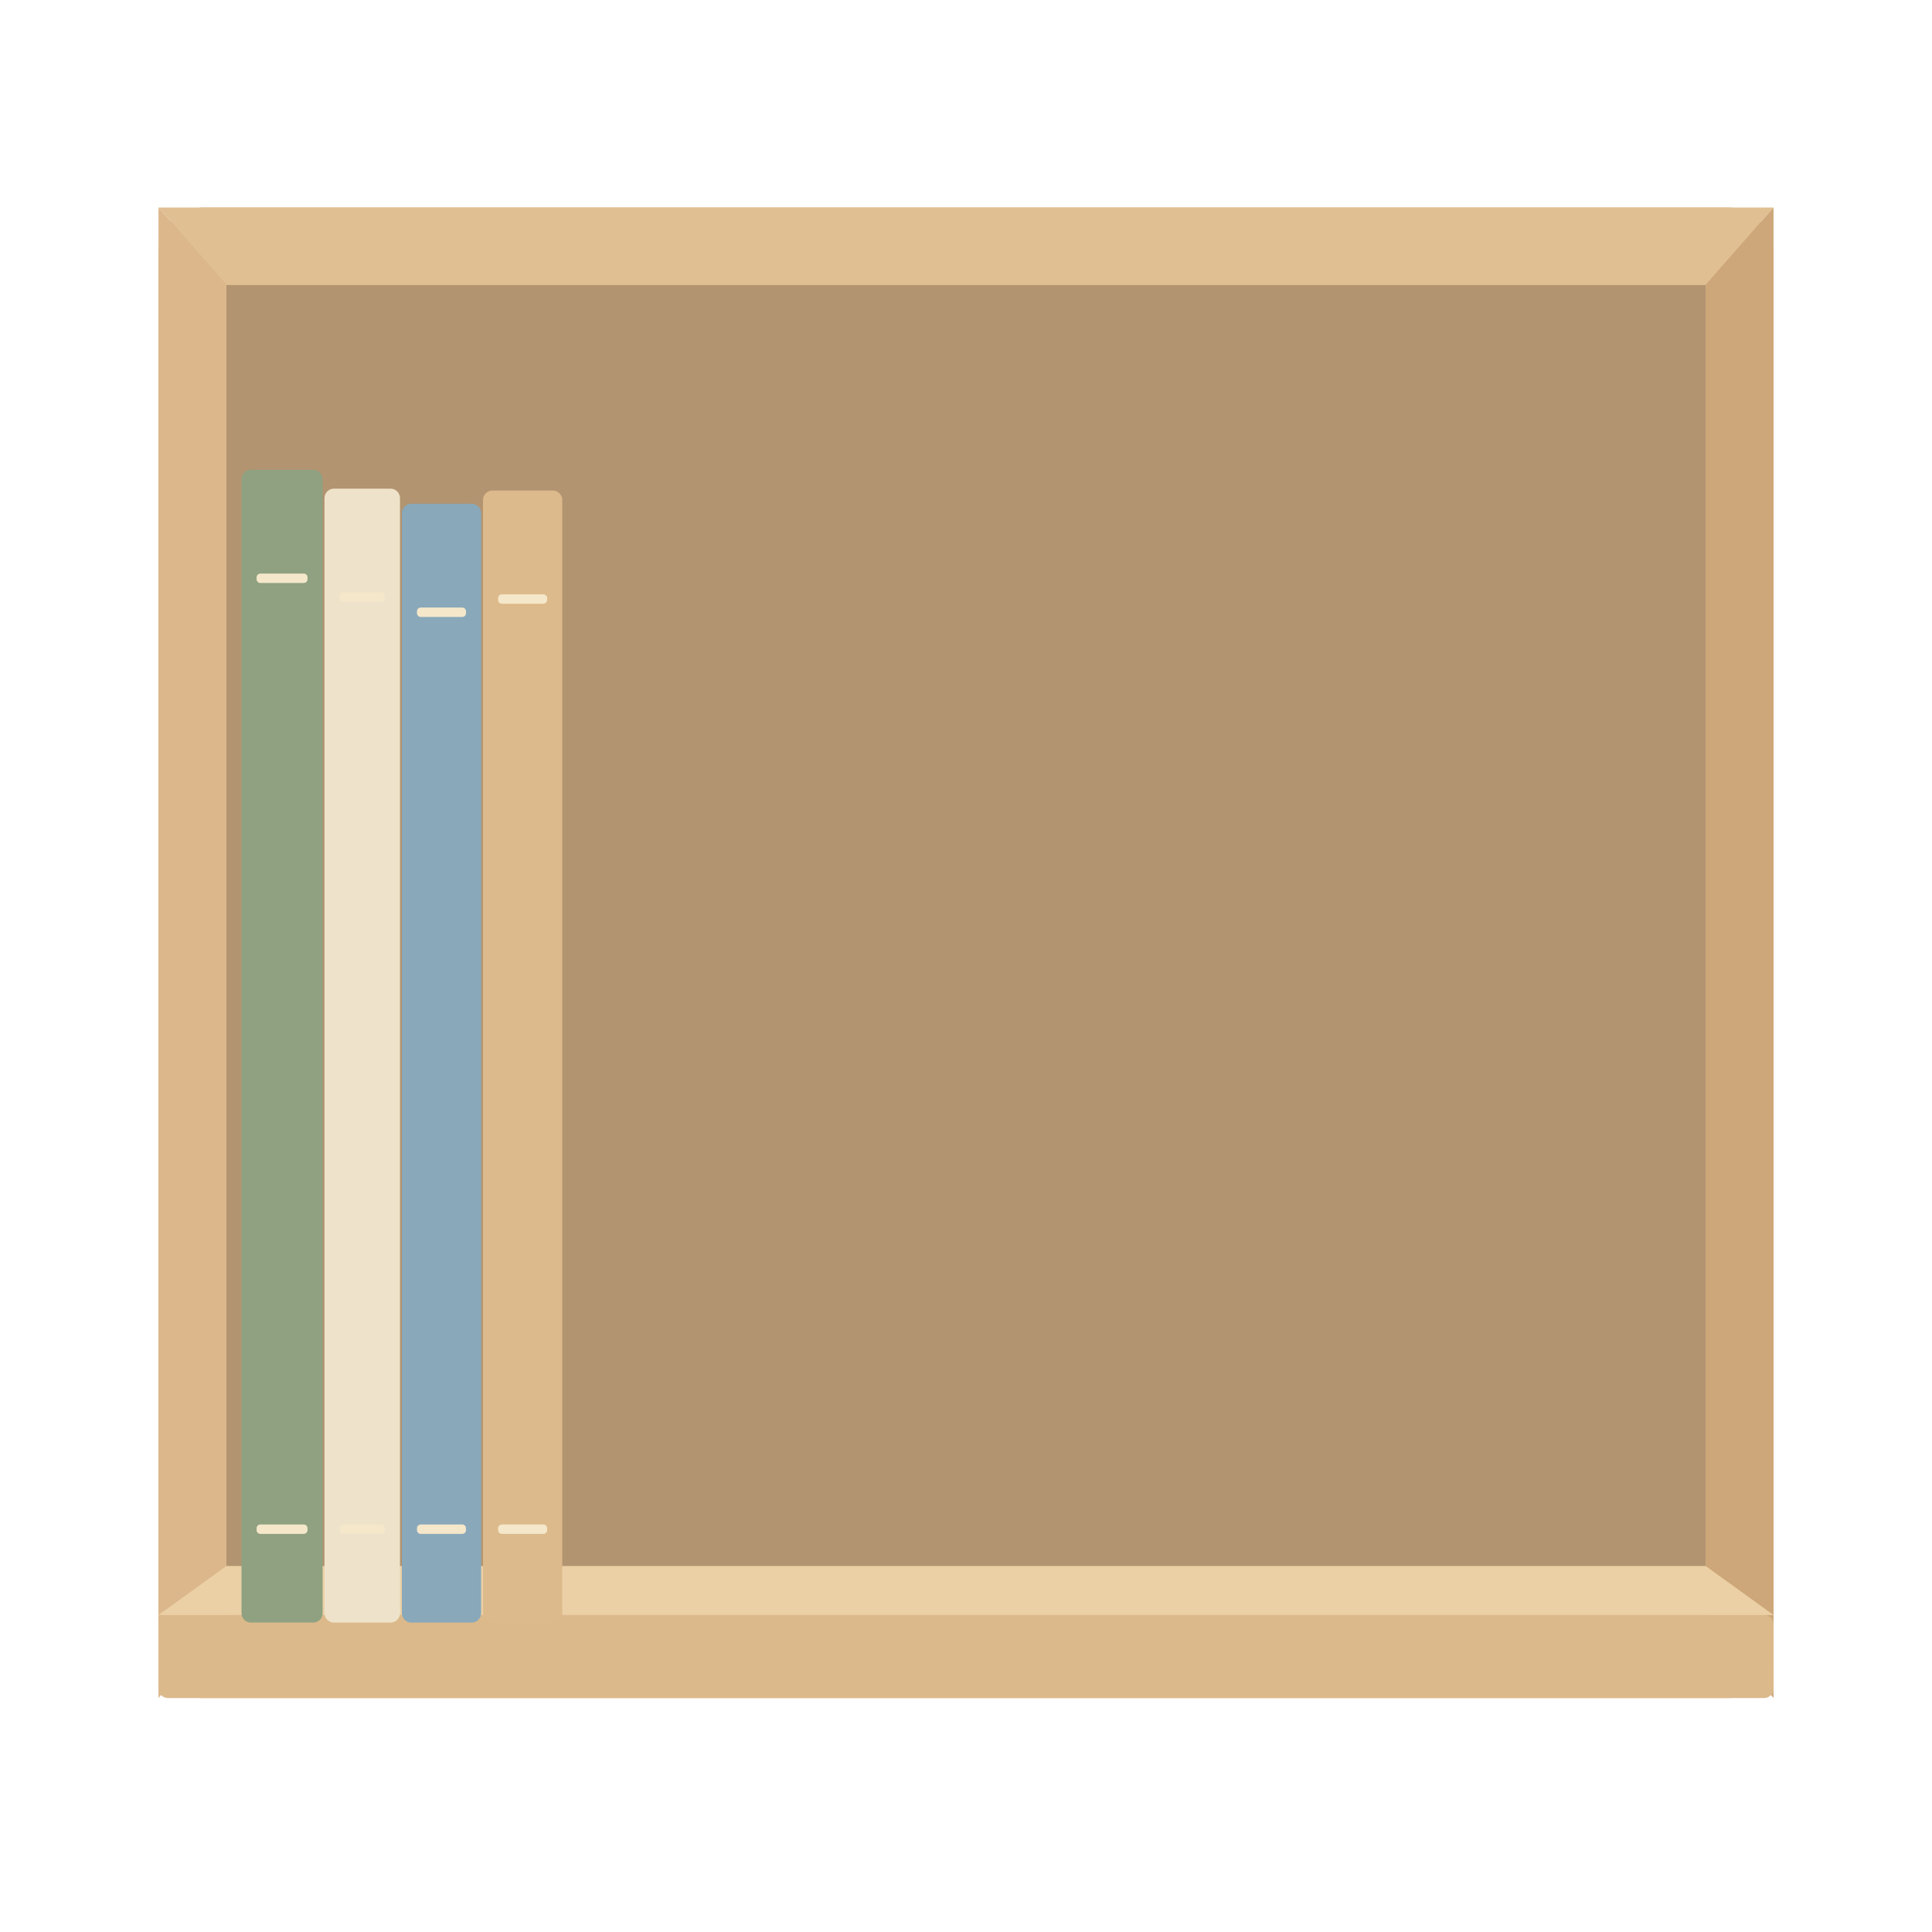
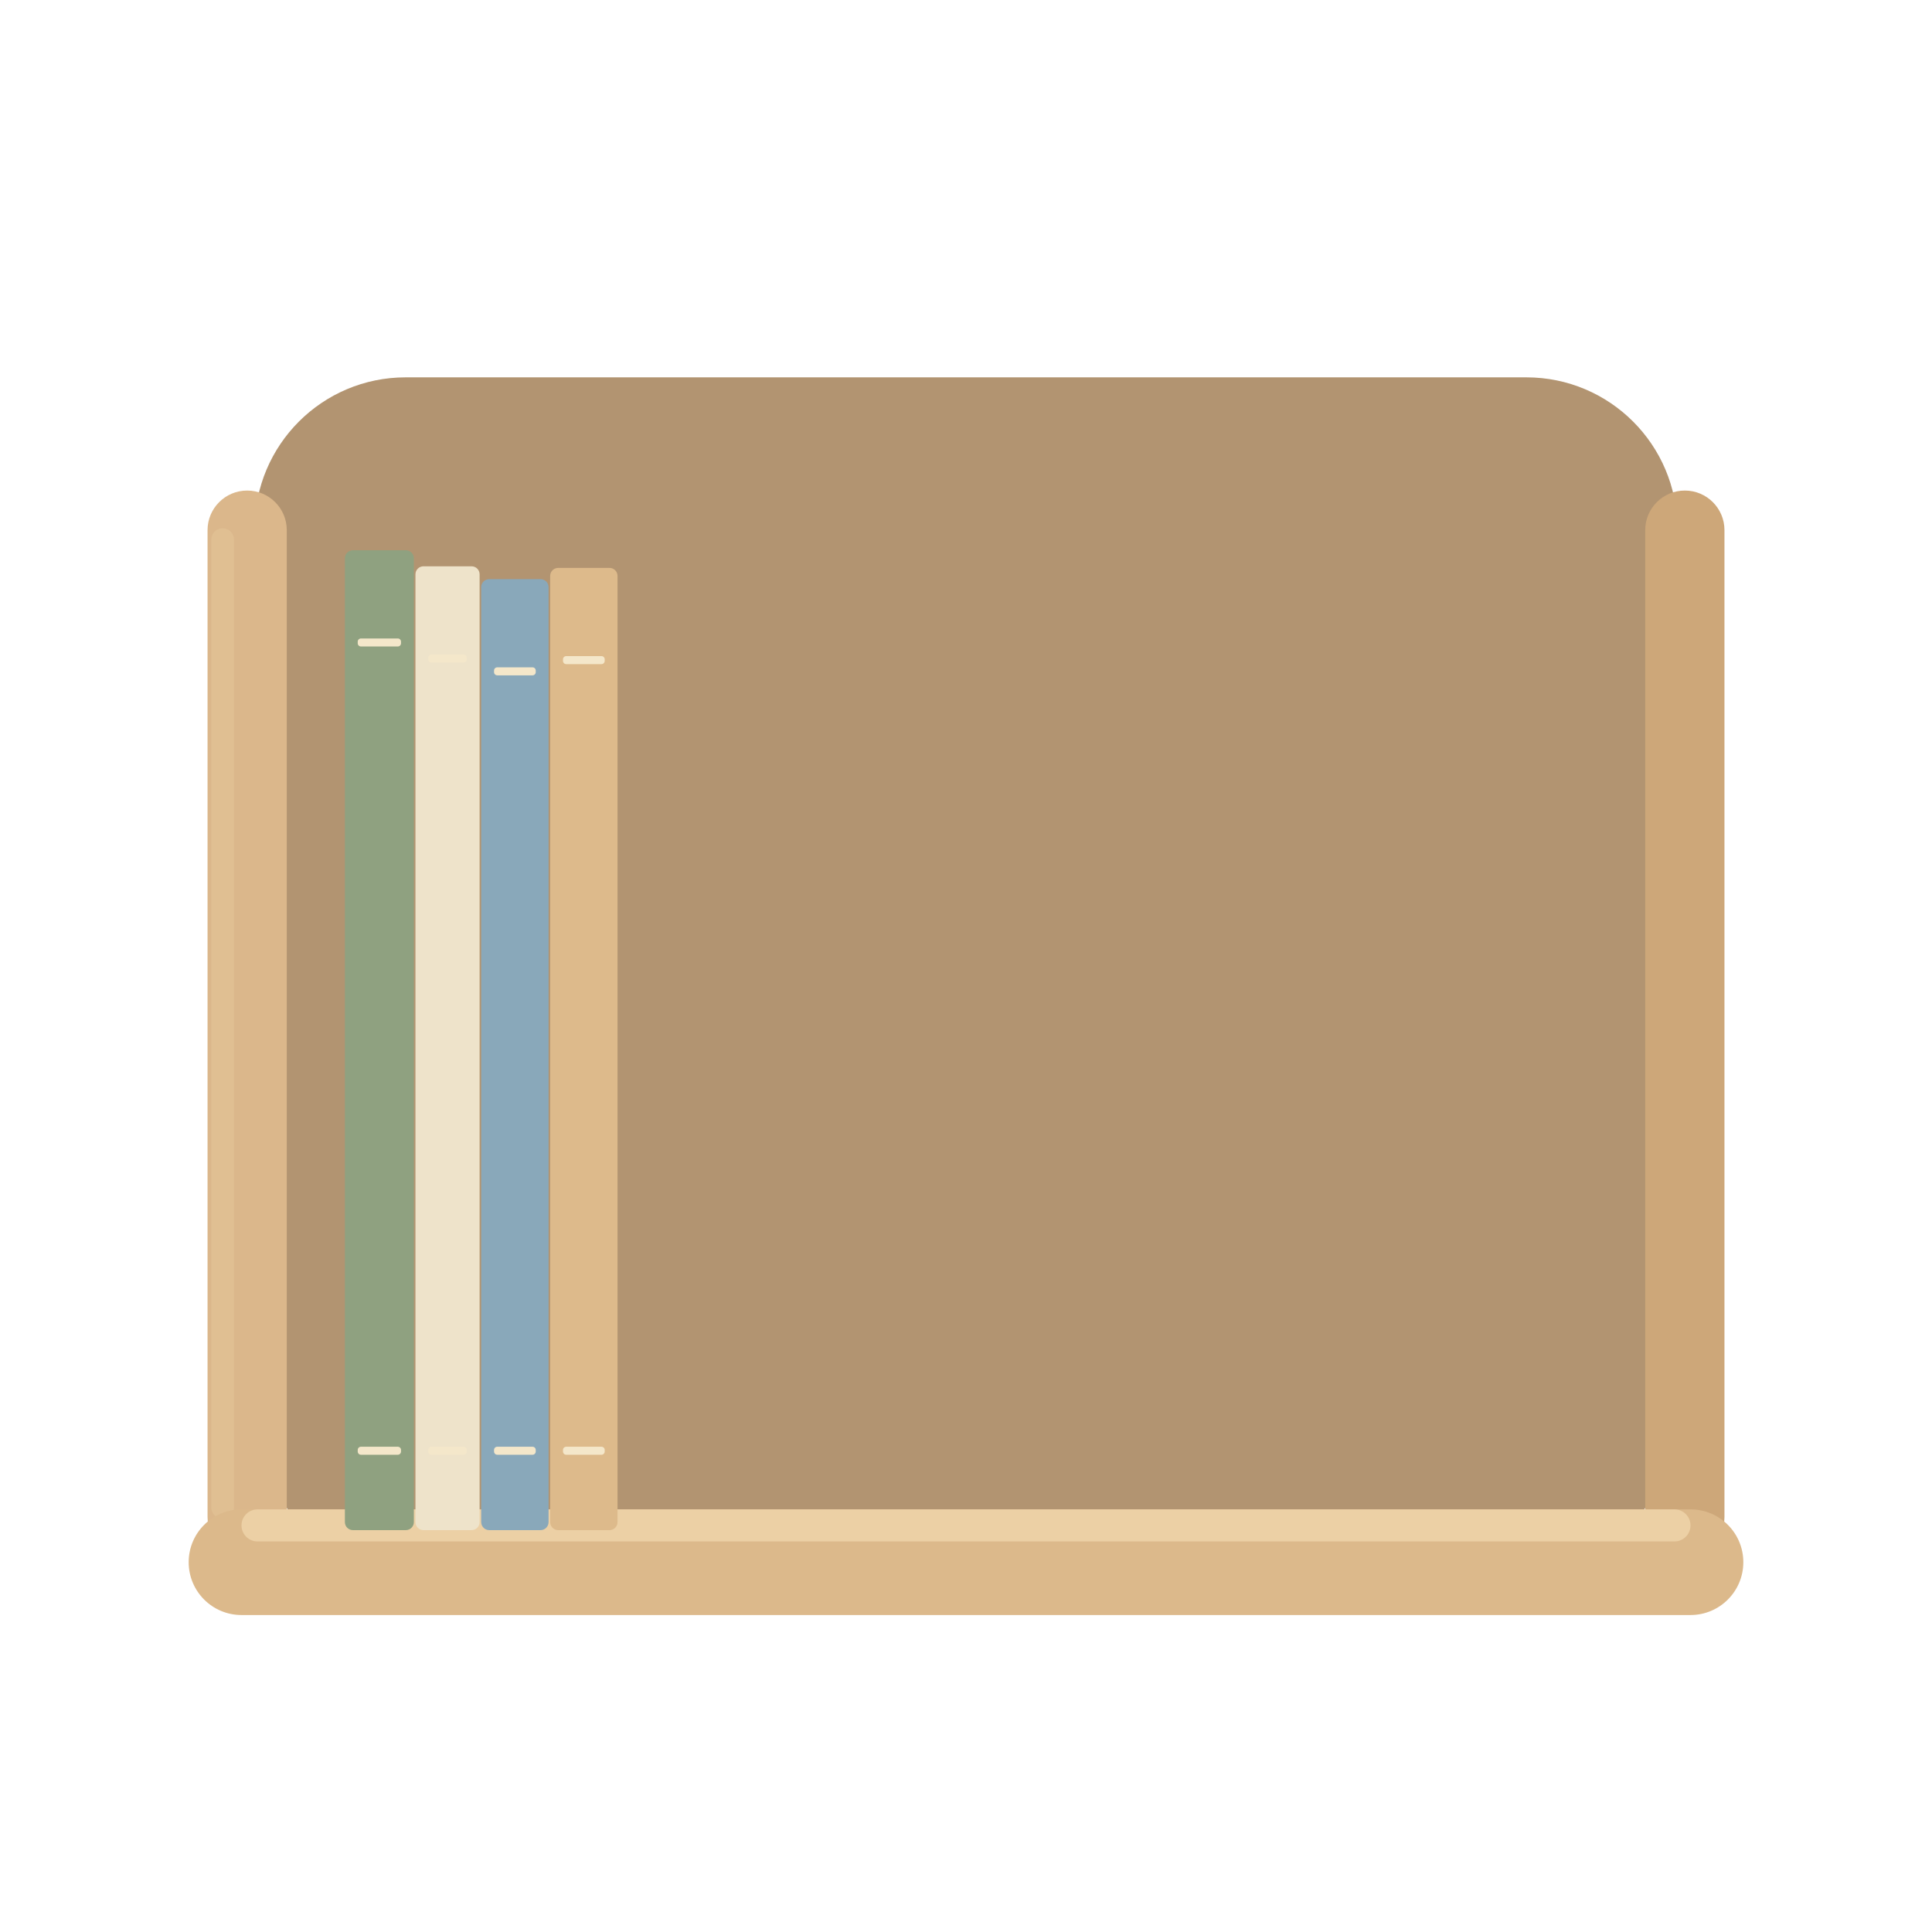
<svg xmlns="http://www.w3.org/2000/svg" width="1024" height="1024" viewBox="0 0 1024 1024">
-   <rect x="84" y="110" width="856" height="790" rx="24" fill="#D5B183" />
-   <rect x="120" y="151" width="784" height="705" fill="#B29471" />
-   <path d="M84 110H940L904 151H120Z" fill="#E0BF92" />
-   <path d="M84 110L120 151V856L84 900Z" fill="#DBB78B" />
-   <path d="M940 110L904 151V856L940 900Z" fill="#CDA779" />
-   <rect x="84" y="856" width="856" height="44" rx="5" fill="#DCB98B" />
-   <path d="M120 830H904L940 856H84Z" fill="#ECD0A5" />
-   <rect x="128" y="249" width="43" height="611" rx="5" fill="#8FA180" />
-   <rect x="136" y="304" width="27" height="5" rx="2" fill="#F4E7CA" />
-   <rect x="136" y="808" width="27" height="5" rx="2" fill="#F4E7CA" />
-   <rect x="172" y="259" width="40" height="601" rx="5" fill="#EEE3CA" />
-   <rect x="180" y="314" width="24" height="5" rx="2" fill="#F4E7CA" />
-   <rect x="180" y="808" width="24" height="5" rx="2" fill="#F4E7CA" />
-   <rect x="213" y="267" width="42" height="593" rx="5" fill="#89A8BA" />
-   <rect x="221" y="322" width="26" height="5" rx="2" fill="#F4E7CA" />
-   <rect x="221" y="808" width="26" height="5" rx="2" fill="#F4E7CA" />
-   <rect x="256" y="260" width="42" height="600" rx="5" fill="#DDBA8B" />
-   <rect x="264" y="315" width="26" height="5" rx="2" fill="#F4E7CA" />
-   <rect x="264" y="808" width="26" height="5" rx="2" fill="#F4E7CA" />
+   <rect x="135" y="200" width="754" height="630" rx="80" fill="#B29471" />
+   <rect x="110" y="260" width="42" height="565" rx="21" fill="#DBB78B" />
+   <rect x="872" y="260" width="42" height="565" rx="21" fill="#CDA779" />
+   <rect x="112" y="280" width="12" height="525" rx="6" fill="#E0BF92" />
+   <rect x="100" y="800" width="824" height="56" rx="28" fill="#DCB98B" />
+   <rect x="128" y="800" width="768" height="17" rx="8.5" fill="#ECD0A5" />
+   <g transform="translate(74 80) scale(.85)">
+     <rect x="128" y="249" width="43" height="611" rx="5" fill="#8FA180" />
+     <rect x="136" y="304" width="27" height="5" rx="2" fill="#F4E7CA" />
+     <rect x="136" y="808" width="27" height="5" rx="2" fill="#F4E7CA" />
+     <rect x="172" y="259" width="40" height="601" rx="5" fill="#EEE3CA" />
+     <rect x="180" y="314" width="24" height="5" rx="2" fill="#F4E7CA" />
+     <rect x="180" y="808" width="24" height="5" rx="2" fill="#F4E7CA" />
+     <rect x="213" y="267" width="42" height="593" rx="5" fill="#89A8BA" />
+     <rect x="221" y="322" width="26" height="5" rx="2" fill="#F4E7CA" />
+     <rect x="221" y="808" width="26" height="5" rx="2" fill="#F4E7CA" />
+     <rect x="256" y="260" width="42" height="600" rx="5" fill="#DDBA8B" />
+     <rect x="264" y="315" width="26" height="5" rx="2" fill="#F4E7CA" />
+     <rect x="264" y="808" width="26" height="5" rx="2" fill="#F4E7CA" />
+   </g>
</svg>
